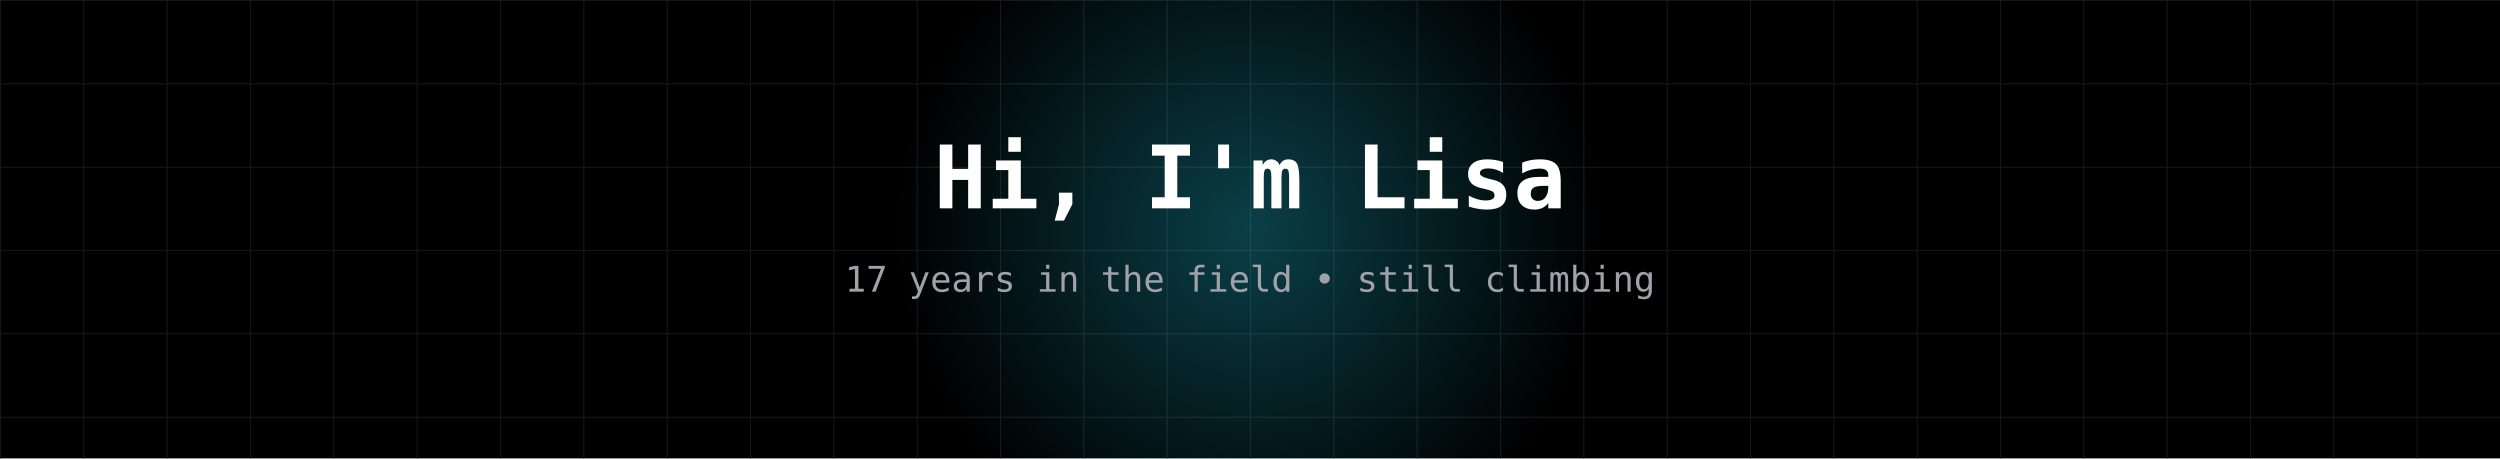
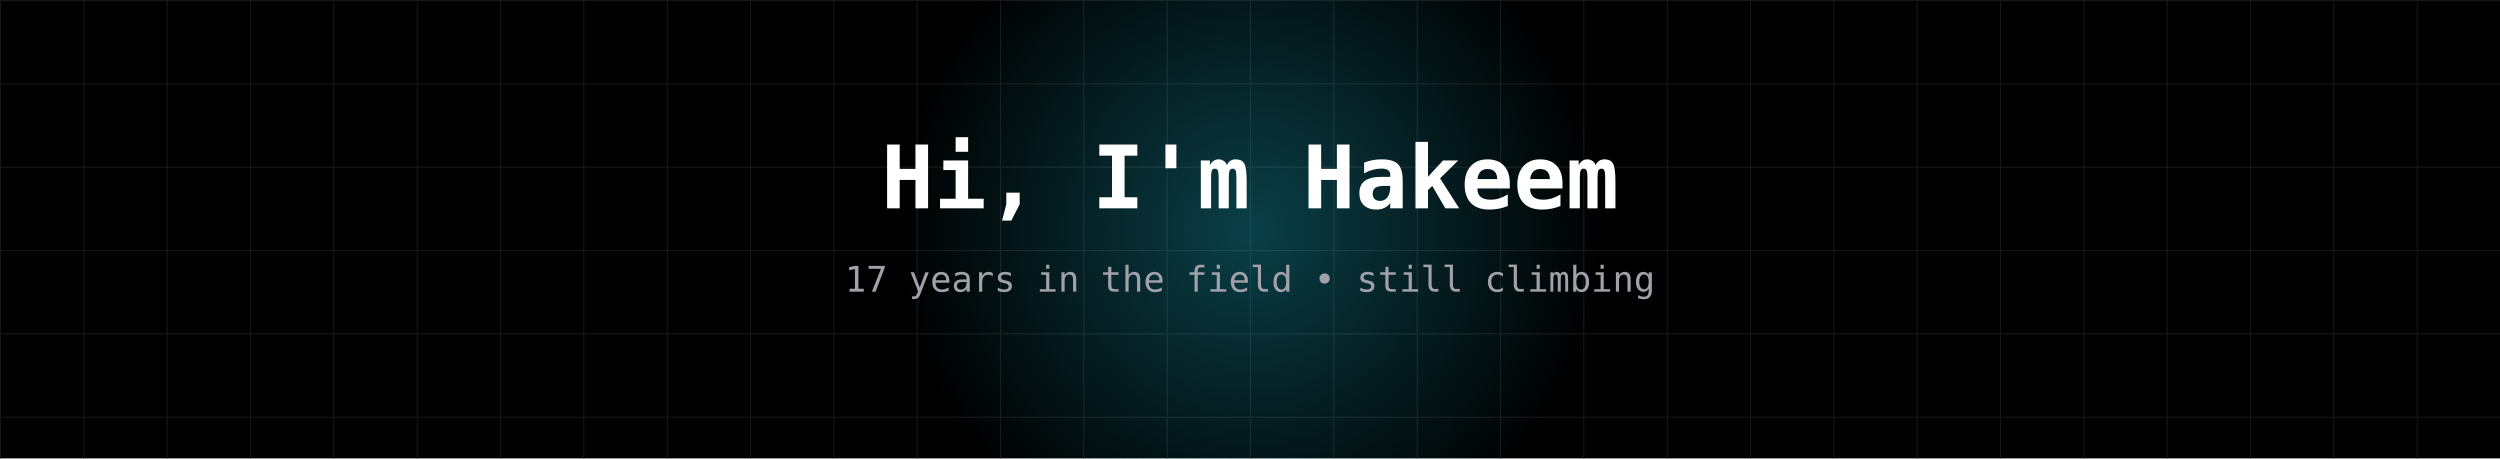
<svg xmlns="http://www.w3.org/2000/svg" width="1200" height="220" viewBox="0 0 1200 220">
  <defs>
    <pattern id="grid" width="40" height="40" patternUnits="userSpaceOnUse">
      <path d="M 40 0 L 0 0 0 40" fill="none" stroke="#161616" stroke-width="1" />
    </pattern>
    <linearGradient id="arcGradA" x1="0" y1="0" x2="1" y2="0">
      <stop offset="0%" stop-color="#7C3AED" stop-opacity="0" />
      <stop offset="50%" stop-color="#7C3AED" stop-opacity="1" />
      <stop offset="100%" stop-color="#22D3EE" stop-opacity="0" />
    </linearGradient>
    <linearGradient id="arcGradB" x1="0" y1="0" x2="1" y2="0">
      <stop offset="0%" stop-color="#22D3EE" stop-opacity="0" />
      <stop offset="50%" stop-color="#22D3EE" stop-opacity="1" />
      <stop offset="100%" stop-color="#7C3AED" stop-opacity="0" />
    </linearGradient>
    <radialGradient id="glow" cx="50%" cy="50%" r="50%">
      <stop offset="0%" stop-color="#22D3EE" stop-opacity="0.30" />
      <stop offset="100%" stop-color="#22D3EE" stop-opacity="0" />
    </radialGradient>
    <filter id="arcBlur" x="-50%" y="-50%" width="200%" height="200%">
      <feGaussianBlur stdDeviation="6" />
    </filter>
  </defs>
  <rect width="1200" height="220" fill="#000000" />
  <rect width="1200" height="220" fill="url(#grid)" />
  <path d="M 20 210 Q 600 -60 1180 210" fill="none" stroke="url(#arcGradA)" stroke-width="3" filter="url(#arcBlur)" opacity="0">
    <animate attributeName="opacity" values="0;0;0.9;0.9;0" keyTimes="0;0.15;0.45;0.65;1" dur="7s" repeatCount="indefinite" begin="0s" />
  </path>
  <path d="M 160 220 Q 600 40 1040 220" fill="none" stroke="url(#arcGradB)" stroke-width="2.5" filter="url(#arcBlur)" opacity="0">
    <animate attributeName="opacity" values="0;0;0.8;0.8;0" keyTimes="0;0.1;0.4;0.6;1" dur="7s" repeatCount="indefinite" begin="2.3s" />
  </path>
  <path d="M 300 220 Q 600 100 900 220" fill="none" stroke="#ffffff" stroke-width="1" filter="url(#arcBlur)" opacity="0">
    <animate attributeName="opacity" values="0;0;0.6;0.6;0" keyTimes="0;0.2;0.5;0.55;1" dur="7s" repeatCount="indefinite" begin="4.6s" />
  </path>
  <circle cx="600" cy="110" r="170" fill="url(#glow)">
    <animate attributeName="r" values="150;185;150" dur="6s" repeatCount="indefinite" />
    <animate attributeName="opacity" values="0.5;1;0.5" dur="6s" repeatCount="indefinite" />
  </circle>
  <text x="600" y="100" text-anchor="middle" font-family="Fira Code, monospace" font-size="42" font-weight="700" fill="#ffffff">
-     Hi, I'm Lisa
+     Hi, I'm Hakeem
  </text>
  <text x="600" y="140" text-anchor="middle" font-family="Fira Code, monospace" font-size="17" fill="#a1a1aa">
    17 years in the field • still climbing
  </text>
</svg>
